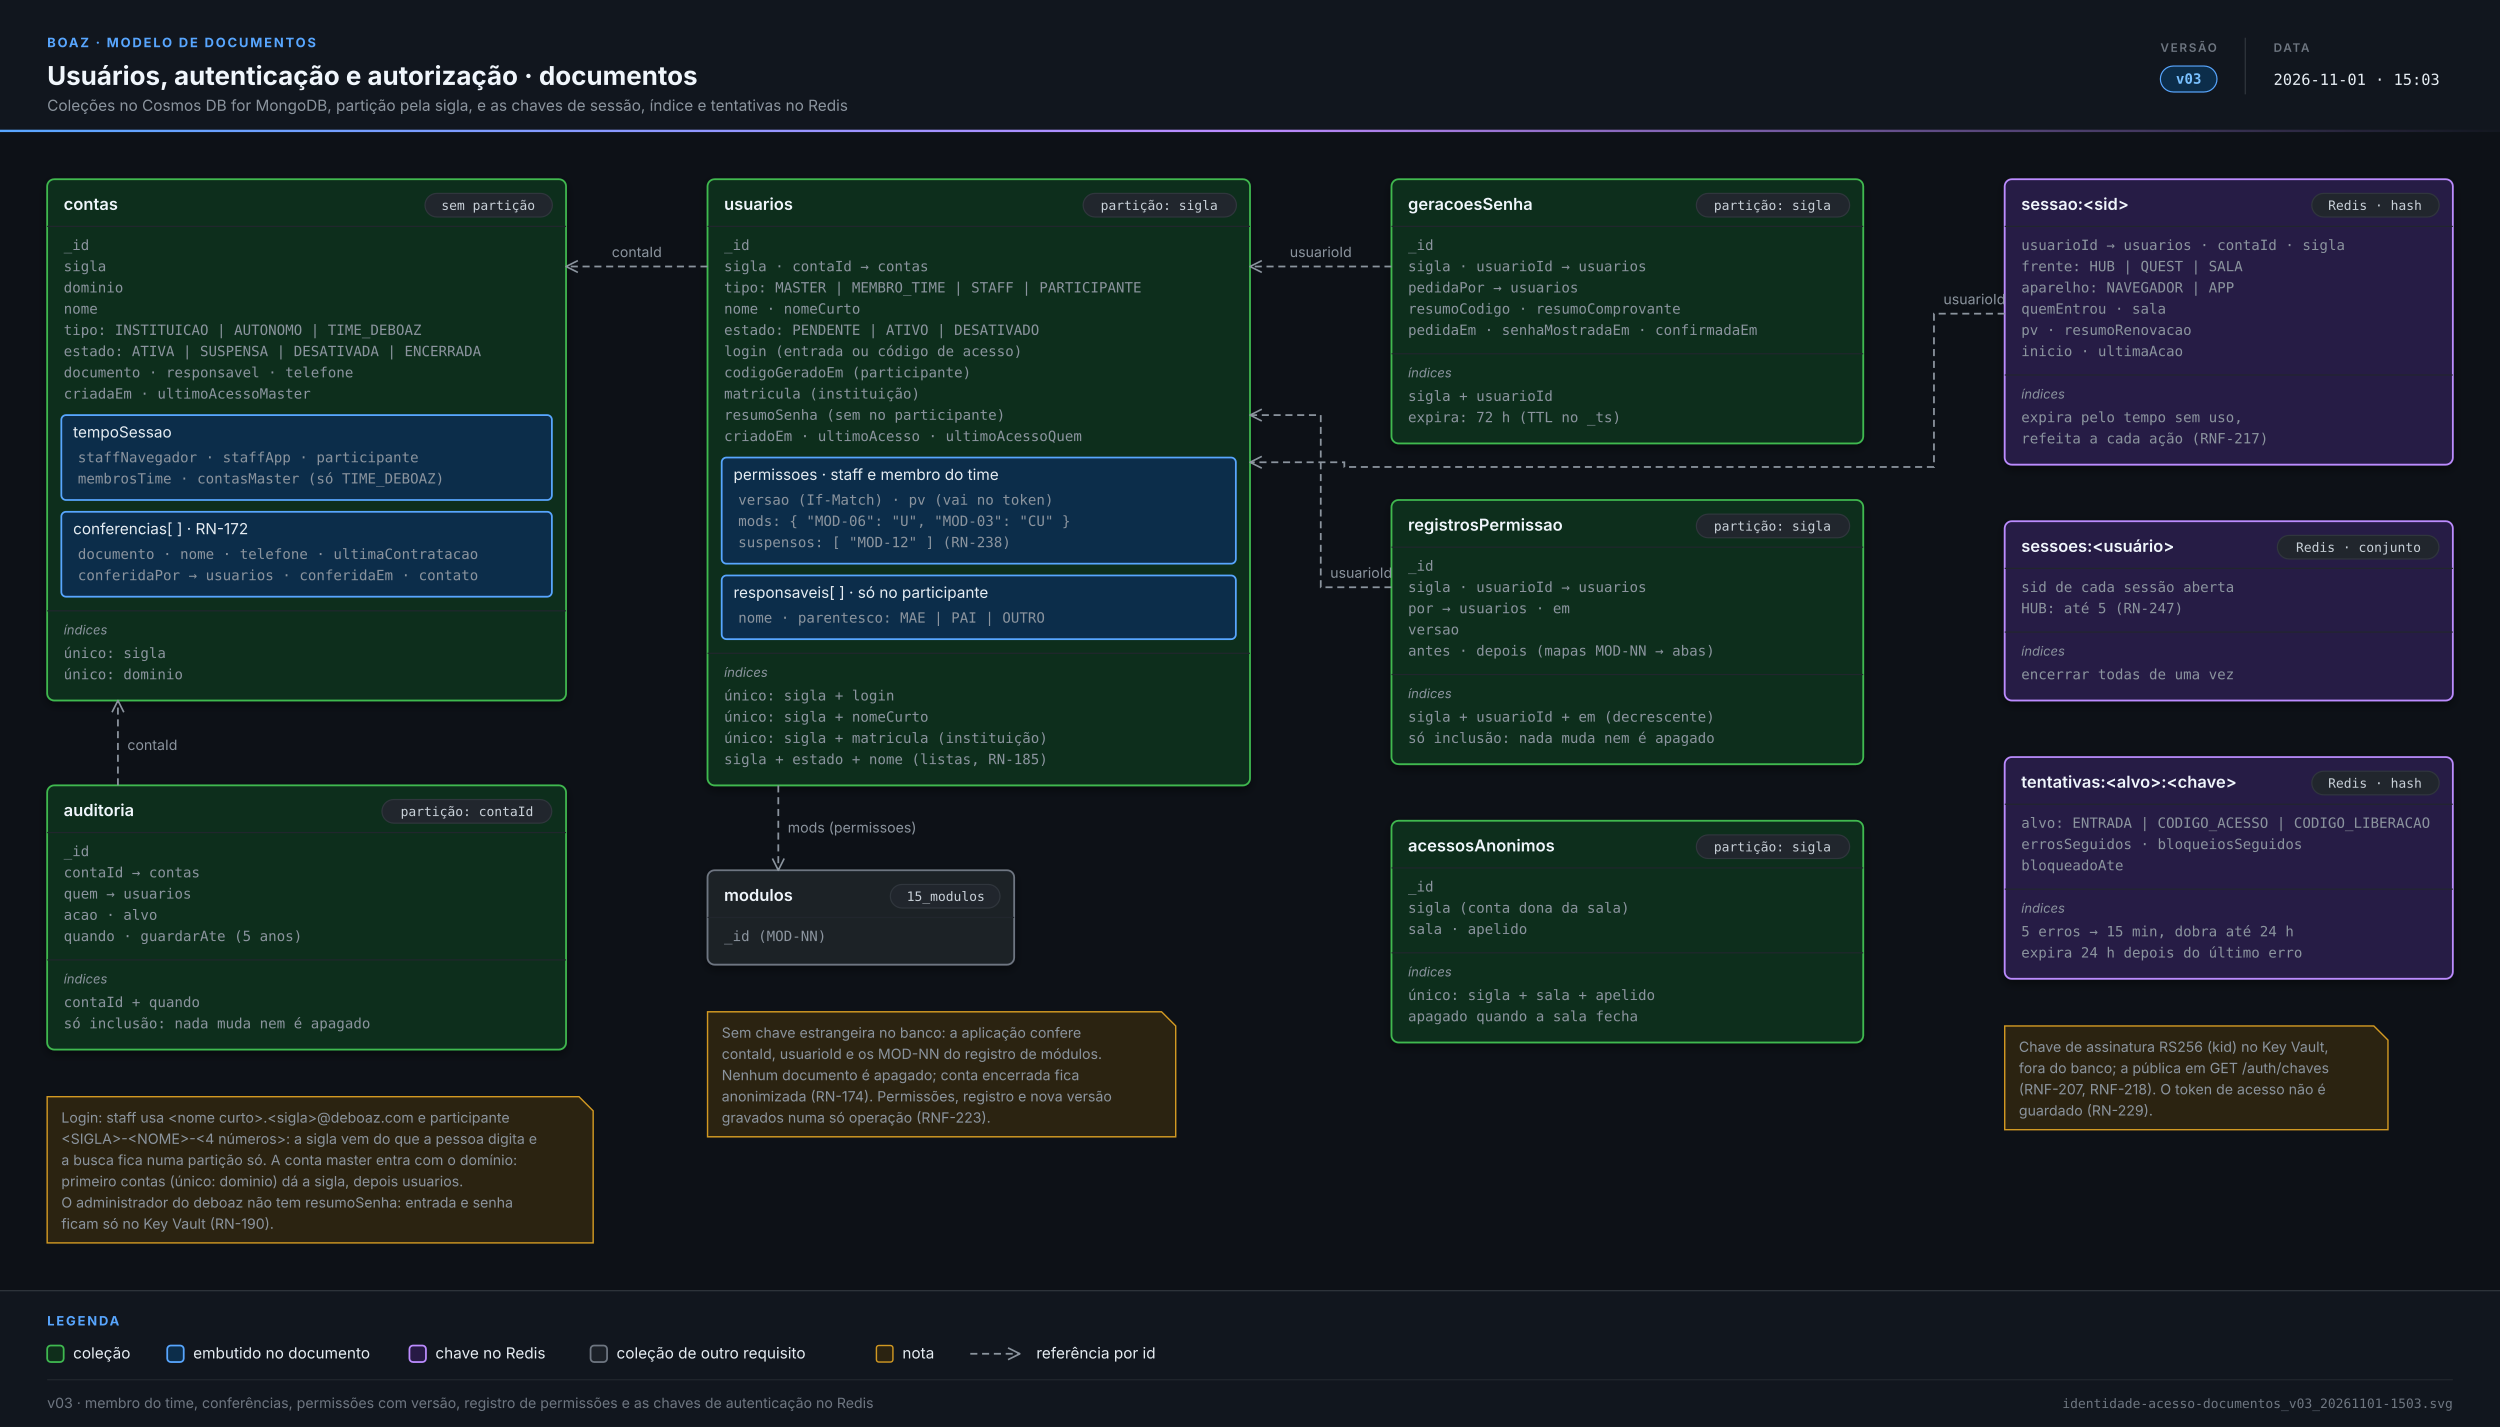
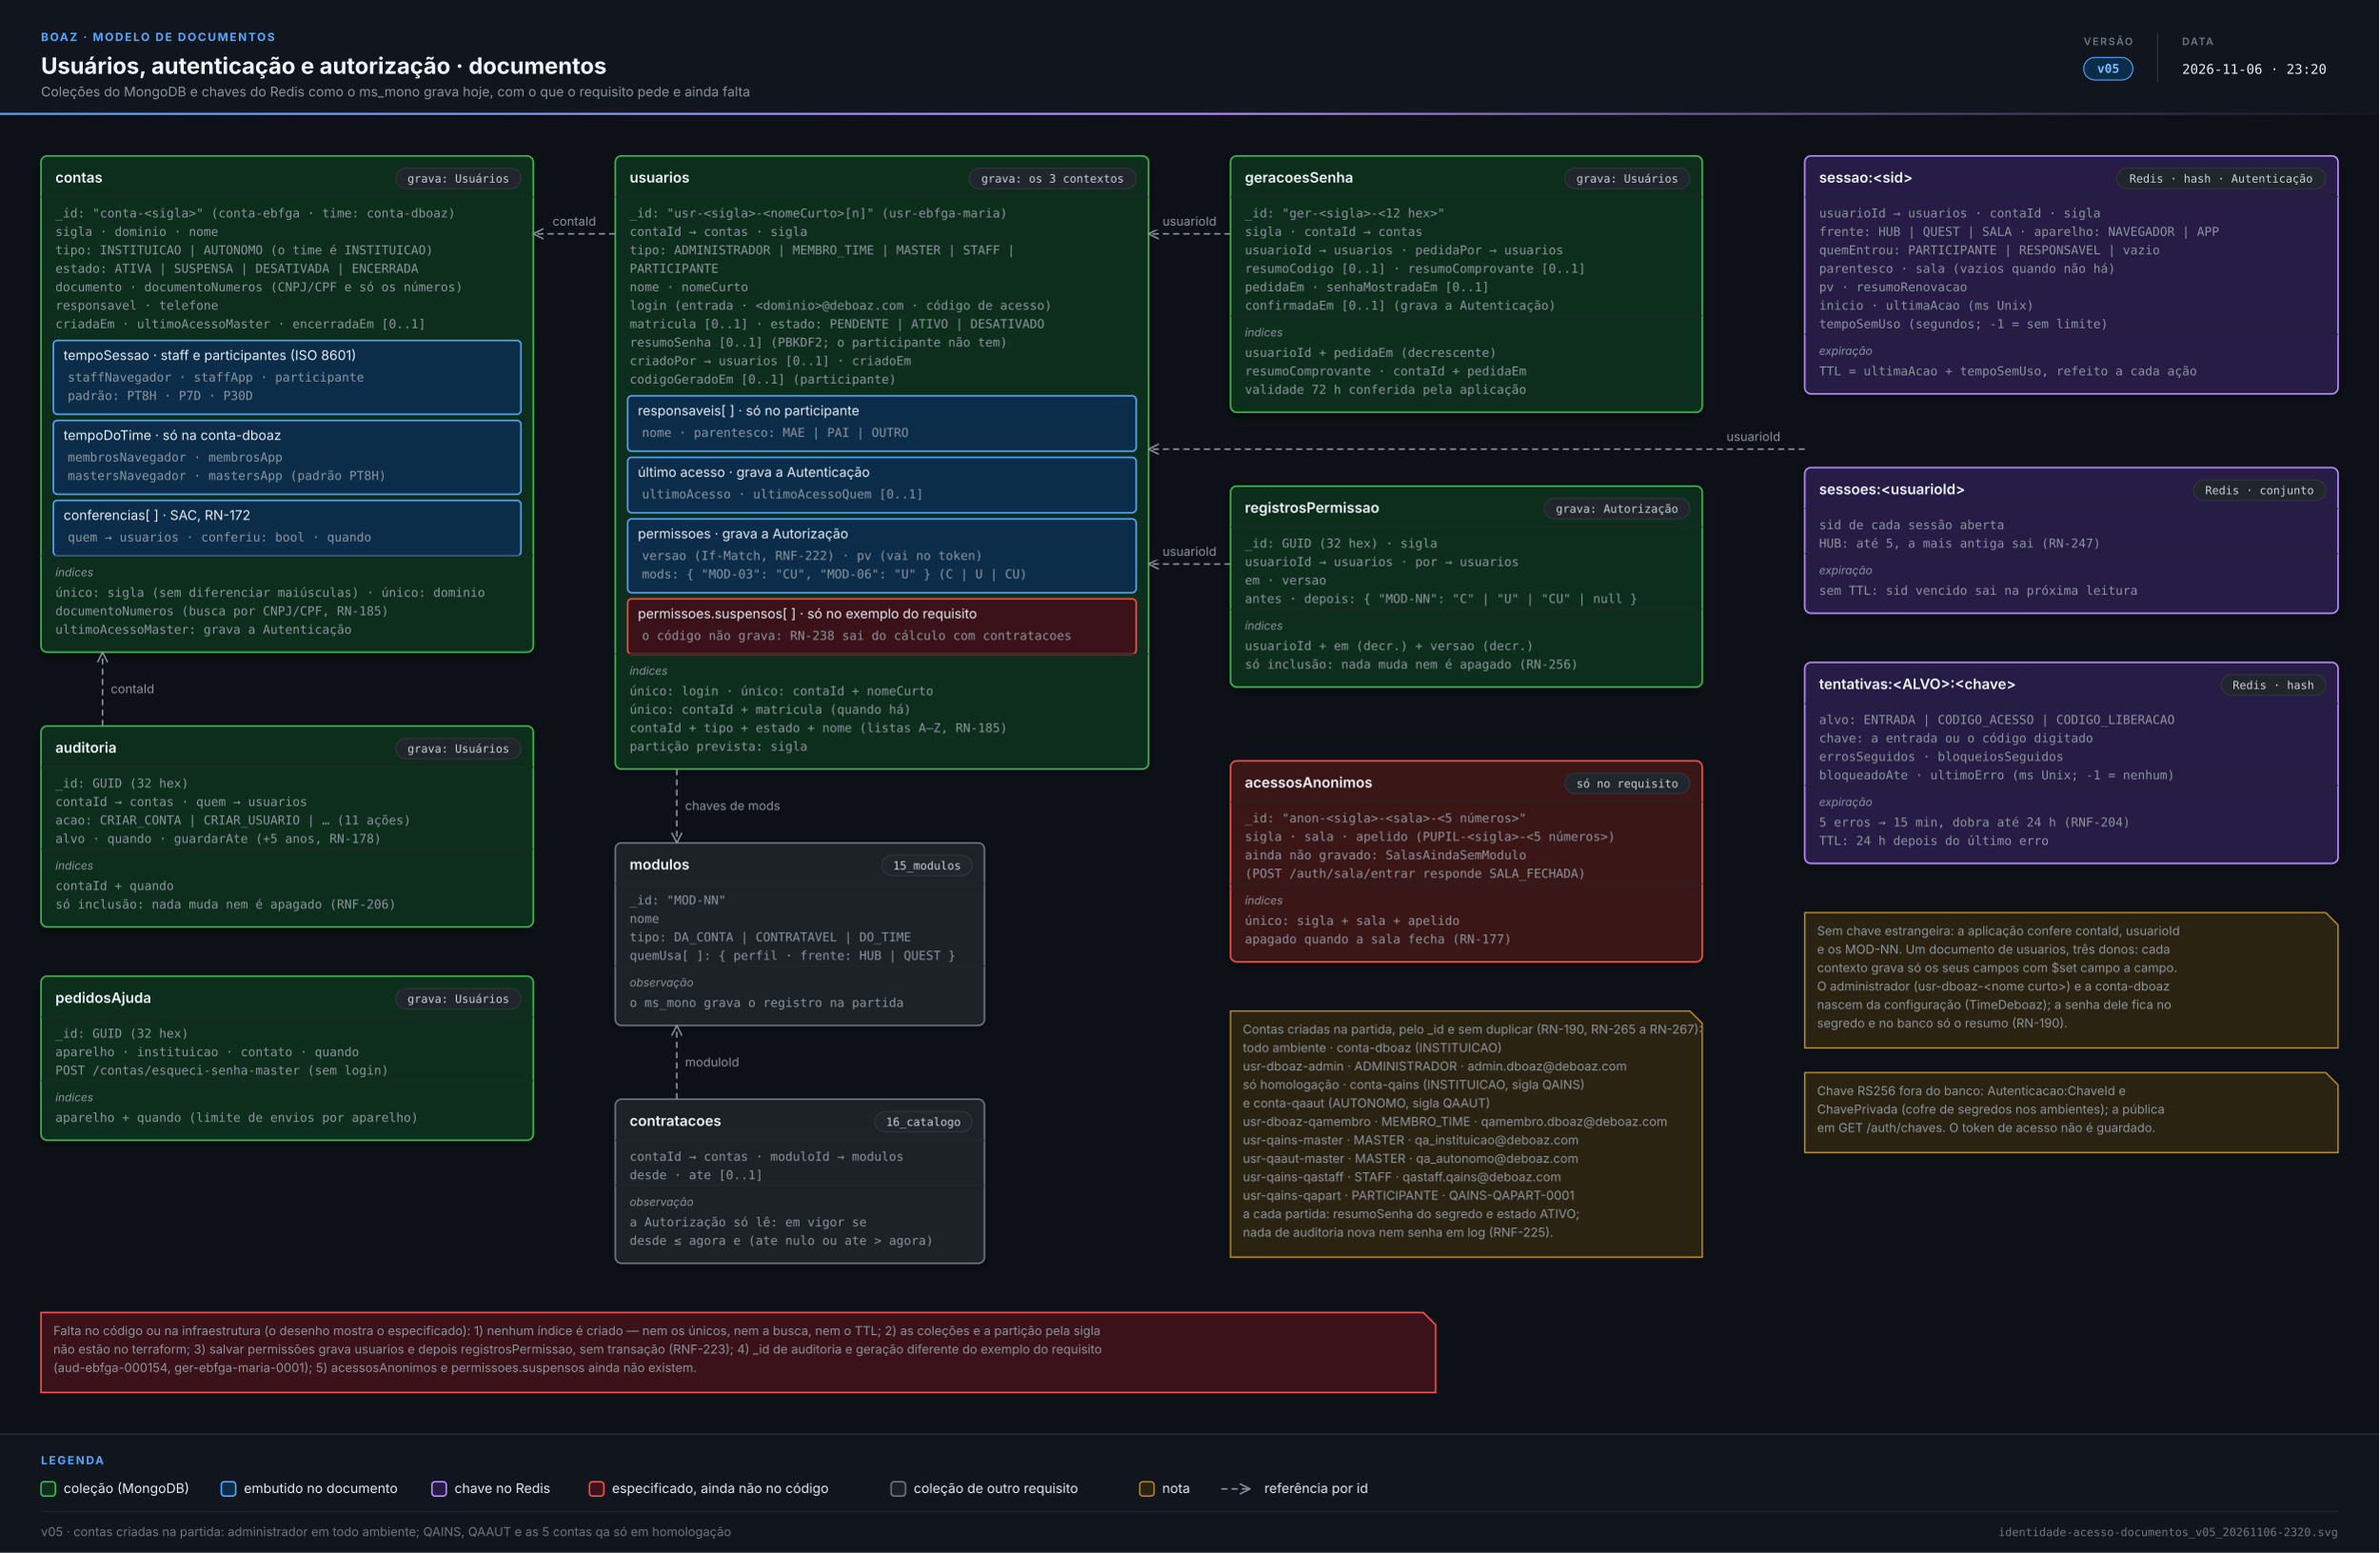
- <svg xmlns="http://www.w3.org/2000/svg" viewBox="0 0 2120 1210" width="2120" height="1210">
+ <svg xmlns="http://www.w3.org/2000/svg" viewBox="0 0 2320 1514" width="2320" height="1514">
  <style>
    /* ── base ─────────────────────────────────────────── */
    .bg            { fill: #0d1117; }
    :root          { background: #0d1117; } /* aberto sozinho no navegador, o fundo escuro cobre a janela toda */
    text           { font-family: Inter, "Segoe UI", Roboto, "Helvetica Neue", Helvetica, Arial, sans-serif; font-size: 13px; fill: #e6edf3; }
    .title         { font-size: 22px; font-weight: 700; fill: #f0f6fc; }
    .subtitle      { font-size: 13px; fill: #8b949e; }
    .section       { font-size: 12px; font-weight: 700; letter-spacing: 0.12em; fill: #58a6ff; }
    .label         { font-size: 13px; fill: #e6edf3; }
    .label-strong  { font-size: 14px; font-weight: 600; fill: #f0f6fc; }
    .label-underline { text-decoration: underline; }
    .muted         { font-size: 12px; fill: #8b949e; }
    .mono          { font-family: "JetBrains Mono", "SF Mono", Menlo, Consolas, monospace; font-size: 12px; fill: #8b949e; }
    .divider       { stroke: #21262d; stroke-width: 1; }
    .panel         { fill: #10151c; stroke: #21262d; stroke-width: 1; }

    /* ── nós: uma cor por papel, no máximo 4 por diagrama ── */
    .node          { fill: #161b22; stroke: #30363d; stroke-width: 1.5; }
    .node-face     { fill: #21262d; stroke: #30363d; stroke-width: 1.5; stroke-linejoin: round; }
    .node-blue     { fill: #0c2d4a; stroke: #58a6ff; stroke-width: 1.5; }
    .node-green    { fill: #0f2e1b; stroke: #3fb950; stroke-width: 1.5; }
    .node-purple   { fill: #271a45; stroke: #bc8cff; stroke-width: 1.5; }
    .node-orange   { fill: #3a2410; stroke: #f0883e; stroke-width: 1.5; }
    .node-red      { fill: #3b1219; stroke: #f85149; stroke-width: 1.5; }
    .node-external { fill: #1c2128; stroke: #6e7681; stroke-width: 1.5; }

    /* ── fronteiras (conta, região, rede, módulo) ─────── */
    .boundary       { fill: #161b22; fill-opacity: 0.35; stroke: #484f58; stroke-width: 1.2; stroke-dasharray: 6 4; }
    .boundary-label { font-size: 11px; font-weight: 600; letter-spacing: 0.08em; fill: #8b949e; }

    /* ── arestas e comunicação ─────────────────────────── */
    .edge          { fill: none; stroke: #8b949e; stroke-width: 1.5; }
    .edge-accent   { fill: none; stroke: #58a6ff; stroke-width: 1.8; }
    .edge-async    { stroke-dasharray: 6 4; }
    .edge-data     { stroke-dasharray: 1 5; stroke-linecap: round; stroke-width: 2.2; }
    .edge-label-bg { fill: #0d1117; }
    .arrow-head    { fill: #8b949e; }
    .arrow-accent  { fill: #58a6ff; }
    .lifeline      { stroke: #30363d; stroke-width: 1.2; stroke-dasharray: 4 4; }
    .chip          { fill: #21262d; stroke: #30363d; stroke-width: 1; }
    .chip-text     { font-family: "JetBrains Mono", "SF Mono", Menlo, Consolas, monospace; font-size: 11px; fill: #c9d1d9; }

    /* ── ícones neutros (#ic-*, #uml-*) ───────────────── */
    .ico           { fill: none; stroke: #c9d1d9; stroke-width: 1.5; stroke-linecap: round; stroke-linejoin: round; }
    .ico-fill      { fill: #c9d1d9; }
    .ico-solid     { fill: #161b22; stroke: #c9d1d9; stroke-width: 1.5; stroke-linejoin: round; }

    /* ── notação UML ───────────────────────────────────── */
    .ink           { fill: #e6edf3; }
    .ink-ring      { fill: none; stroke: #e6edf3; stroke-width: 1.5; }
    .node-note     { fill: #2b2311; stroke: #d29922; stroke-width: 1.2; }
    .uml-keyword   { font-size: 11px; font-style: italic; fill: #8b949e; }
    .activation    { fill: #21262d; stroke: #8b949e; stroke-width: 1.2; }
    .frame-tag     { fill: #21262d; stroke: #484f58; stroke-width: 1.2; }
    .frame-op      { font-size: 11px; font-weight: 700; fill: #c9d1d9; }
    .arrow-open    { fill: none; stroke: #8b949e; stroke-width: 1.4; stroke-linejoin: round; }
    .arrow-hollow  { fill: #0d1117; stroke: #8b949e; stroke-width: 1.2; stroke-linejoin: round; }

    /* ── marca d'água: topo e rodapé (seção 7) ────────── */
    .wm-band       { fill: #11161e; }
    .wm-accent     { fill: url(#marca-acento); }
    .wm-sep        { stroke: #30363d; stroke-width: 1; }
    .wm-frame      { fill: none; stroke: #30363d; stroke-width: 1; }
    .wm-eyebrow    { font-size: 11px; font-weight: 700; letter-spacing: 0.14em; fill: #58a6ff; }
    .wm-meta-label { font-size: 10px; font-weight: 600; letter-spacing: 0.14em; fill: #6e7681; }
    .wm-meta-value { font-family: "JetBrains Mono", "SF Mono", Menlo, Consolas, monospace; font-size: 13px; fill: #e6edf3; }
    .wm-badge      { fill: #0c2d4a; stroke: #58a6ff; stroke-width: 1; }
    .wm-badge-text { font-family: "JetBrains Mono", "SF Mono", Menlo, Consolas, monospace; font-size: 12px; font-weight: 700; fill: #79c0ff; }
    .wm-file       { font-family: "JetBrains Mono", "SF Mono", Menlo, Consolas, monospace; font-size: 11px; fill: #6e7681; }
    .footer        { font-size: 12px; fill: #6e7681; }
  </style>
  <defs>
    <marker id="seta" viewBox="0 0 10 10" refX="9" refY="5" markerWidth="7" markerHeight="7" orient="auto-start-reverse">
      <path d="M0,0 L10,5 L0,10 z" class="arrow-head" />
    </marker>
    <marker id="seta-destaque" viewBox="0 0 10 10" refX="9" refY="5" markerWidth="7" markerHeight="7" orient="auto-start-reverse">
      <path d="M0,0 L10,5 L0,10 z" class="arrow-accent" />
    </marker>
    <marker id="seta-aberta" viewBox="-1 -1 12 12" refX="10" refY="5" markerWidth="8" markerHeight="8" orient="auto-start-reverse">
      <path d="M0,0 L10,5 L0,10" class="arrow-open" />
    </marker>
    <marker id="heranca" viewBox="-1 -1 14 14" refX="12" refY="6" markerWidth="10" markerHeight="10" orient="auto-start-reverse">
      <path d="M0,0 L12,6 L0,12 z" class="arrow-hollow" />
    </marker>
    <marker id="extensao" viewBox="-1 -1 14 14" refX="12" refY="6" markerWidth="10" markerHeight="10" orient="auto-start-reverse">
      <path d="M0,0 L12,6 L0,12 z" class="arrow-head" />
    </marker>
    <marker id="composicao" viewBox="-1 -1 16 10" refX="14" refY="4" markerWidth="16" markerHeight="11" orient="auto-start-reverse">
      <path d="M0,4 L7,0 L14,4 L7,8 z" class="arrow-head" />
    </marker>
    <marker id="agregacao" viewBox="-1 -1 16 10" refX="14" refY="4" markerWidth="16" markerHeight="11" orient="auto-start-reverse">
      <path d="M0,4 L7,0 L14,4 L7,8 z" class="arrow-hollow" />
    </marker>
    <marker id="er-um" viewBox="0 0 16 12" refX="16" refY="6" markerWidth="16" markerHeight="12" markerUnits="userSpaceOnUse" orient="auto-start-reverse">
      <path d="M6,0 V12 M10,0 V12" class="arrow-open" />
    </marker>
    <marker id="er-muitos" viewBox="0 0 16 12" refX="16" refY="6" markerWidth="16" markerHeight="12" markerUnits="userSpaceOnUse" orient="auto-start-reverse">
      <path d="M4,0 V12 M6,6 L16,0 M6,6 L16,12" class="arrow-open" />
    </marker>
    <filter id="sombra" x="-10%" y="-10%" width="120%" height="140%">
      <feDropShadow dx="0" dy="3" stdDeviation="4" flood-color="#000000" flood-opacity="0.45" />
    </filter>
    <linearGradient id="marca-acento" x1="0" y1="0" x2="1" y2="0">
      <stop offset="0" stop-color="#58a6ff" />
      <stop offset="0.5" stop-color="#bc8cff" />
      <stop offset="1" stop-color="#bc8cff" stop-opacity="0" />
    </linearGradient>
  </defs>
-   <rect class="bg" x="0" y="0" width="2120" height="1210" />
+   <rect class="bg" x="0" y="0" width="2320" height="1514" />
  <g id="marca-topo">
-     <rect class="wm-band" x="0" y="0" width="2120" height="112" />
-     <rect class="wm-accent" x="0" y="110" width="2120" height="2" />
+     <rect class="wm-band" x="0" y="0" width="2320" height="112" />
+     <rect class="wm-accent" x="0" y="110" width="2320" height="2" />
    <text class="wm-eyebrow" x="40" y="40">BOAZ · MODELO DE DOCUMENTOS</text>
    <text class="title" x="40" y="72">Usuários, autenticação e autorização · documentos</text>
-     <text class="subtitle" x="40" y="94">Coleções no Cosmos DB for MongoDB, partição pela sigla, e as chaves de sessão, índice e tentativas no Redis</text>
-     <text class="wm-meta-label" x="1832" y="44">VERSÃO</text>
-     <rect class="wm-badge" x="1832" y="56" width="48" height="22" rx="11" />
-     <text class="wm-badge-text" x="1856" y="71" text-anchor="middle">v03</text>
-     <line class="wm-sep" x1="1904" y1="32" x2="1904" y2="80" />
-     <text class="wm-meta-label" x="1928" y="44">DATA</text>
-     <text class="wm-meta-value" x="1928" y="72">2026-11-01 · 15:03</text>
+     <text class="subtitle" x="40" y="94">Coleções do MongoDB e chaves do Redis como o ms_mono grava hoje, com o que o requisito pede e ainda falta</text>
+     <text class="wm-meta-label" x="2032" y="44">VERSÃO</text>
+     <rect class="wm-badge" x="2032" y="56" width="48" height="22" rx="11" />
+     <text class="wm-badge-text" x="2056" y="71" text-anchor="middle">v05</text>
+     <line class="wm-sep" x1="2104" y1="32" x2="2104" y2="80" />
+     <text class="wm-meta-label" x="2128" y="44">DATA</text>
+     <text class="wm-meta-value" x="2128" y="72">2026-11-06 · 23:20</text>
  </g>
  <g id="desenho" transform="translate(0,152)">
    <g id="c-contas" filter="url(#sombra)">
-       <rect class="node-green" x="40" y="0" width="440" height="442" rx="6" />
+       <rect class="node-green" x="40" y="0" width="480" height="484" rx="6" />
    </g>
    <text class="label-strong" x="54" y="26">contas</text>
-     <rect class="chip" x="360.4" y="12" width="108" height="20" rx="10" />
-     <text class="chip-text" x="414" y="26" text-anchor="middle">sem partição</text>
-     <line class="divider" x1="40" y1="40" x2="480" y2="40" />
-     <text class="mono" x="54" y="60">_id</text>
-     <text class="mono" x="54" y="78">sigla</text>
-     <text class="mono" x="54" y="96">dominio</text>
-     <text class="mono" x="54" y="114">nome</text>
-     <text class="mono" x="54" y="132">tipo: INSTITUICAO | AUTONOMO | TIME_DEBOAZ</text>
-     <text class="mono" x="54" y="150">estado: ATIVA | SUSPENSA | DESATIVADA | ENCERRADA</text>
-     <text class="mono" x="54" y="168">documento · responsavel · telefone</text>
-     <text class="mono" x="54" y="186">criadaEm · ultimoAcessoMaster</text>
-     <rect class="node-blue" x="52" y="200" width="416" height="72" rx="4" />
-     <text class="label" x="62" y="219">tempoSessao</text>
-     <text class="mono" x="66" y="240">staffNavegador · staffApp · participante</text>
-     <text class="mono" x="66" y="258">membrosTime · contasMaster  (só TIME_DEBOAZ)</text>
-     <rect class="node-blue" x="52" y="282" width="416" height="72" rx="4" />
-     <text class="label" x="62" y="301">conferencias[ ]  · RN-172</text>
-     <text class="mono" x="66" y="322">documento · nome · telefone · ultimaContratacao</text>
-     <text class="mono" x="66" y="340">conferidaPor → usuarios · conferidaEm · contato</text>
-     <line class="divider" x1="40" y1="366" x2="480" y2="366" />
-     <text class="uml-keyword" x="54" y="386">índices</text>
-     <text class="mono" x="54" y="406">único: sigla</text>
-     <text class="mono" x="54" y="424">único: dominio</text>
+     <rect class="chip" x="386" y="12" width="122" height="20" rx="10" />
+     <text class="chip-text" x="447.0" y="26" text-anchor="middle">grava: Usuários</text>
+     <line class="divider" x1="40" y1="40" x2="520" y2="40" />
+     <text class="mono" x="54" y="60">_id: "conta-&lt;sigla&gt;"   (conta-ebfga · time: conta-dboaz)</text>
+     <text class="mono" x="54" y="78">sigla · dominio · nome</text>
+     <text class="mono" x="54" y="96">tipo: INSTITUICAO | AUTONOMO   (o time é INSTITUICAO)</text>
+     <text class="mono" x="54" y="114">estado: ATIVA | SUSPENSA | DESATIVADA | ENCERRADA</text>
+     <text class="mono" x="54" y="132">documento · documentoNumeros  (CNPJ/CPF e só os números)</text>
+     <text class="mono" x="54" y="150">responsavel · telefone</text>
+     <text class="mono" x="54" y="168">criadaEm · ultimoAcessoMaster · encerradaEm [0..1]</text>
+     <rect class="node-blue" x="52" y="180" width="456" height="72" rx="4" />
+     <text class="label" x="62" y="199">tempoSessao  · staff e participantes (ISO 8601)</text>
+     <text class="mono" x="66" y="220">staffNavegador · staffApp · participante</text>
+     <text class="mono" x="66" y="238">padrão: PT8H · P7D · P30D</text>
+     <rect class="node-blue" x="52" y="258" width="456" height="72" rx="4" />
+     <text class="label" x="62" y="277">tempoDoTime  · só na conta-dboaz</text>
+     <text class="mono" x="66" y="298">membrosNavegador · membrosApp</text>
+     <text class="mono" x="66" y="316">mastersNavegador · mastersApp   (padrão PT8H)</text>
+     <rect class="node-blue" x="52" y="336" width="456" height="54" rx="4" />
+     <text class="label" x="62" y="355">conferencias[ ]  · SAC, RN-172</text>
+     <text class="mono" x="66" y="376">quem → usuarios · conferiu: bool · quando</text>
+     <line class="divider" x1="40" y1="390" x2="520" y2="390" />
+     <text class="uml-keyword" x="54" y="410">índices</text>
+     <text class="mono" x="54" y="430">único: sigla (sem diferenciar maiúsculas) · único: dominio</text>
+     <text class="mono" x="54" y="448">documentoNumeros (busca por CNPJ/CPF, RN-185)</text>
+     <text class="mono" x="54" y="466">ultimoAcessoMaster: grava a Autenticação</text>
    <g id="c-auditoria" filter="url(#sombra)">
-       <rect class="node-green" x="40" y="514" width="440" height="224" rx="6" />
-     </g>
-     <text class="label-strong" x="54" y="540">auditoria</text>
-     <rect class="chip" x="323.9" y="526" width="144" height="20" rx="10" />
-     <text class="chip-text" x="396" y="540" text-anchor="middle">partição: contaId</text>
-     <line class="divider" x1="40" y1="554" x2="480" y2="554" />
-     <text class="mono" x="54" y="574">_id</text>
-     <text class="mono" x="54" y="592">contaId → contas</text>
-     <text class="mono" x="54" y="610">quem → usuarios</text>
-     <text class="mono" x="54" y="628">acao · alvo</text>
-     <text class="mono" x="54" y="646">quando · guardarAte  (5 anos)</text>
-     <line class="divider" x1="40" y1="662" x2="480" y2="662" />
-     <text class="uml-keyword" x="54" y="682">índices</text>
-     <text class="mono" x="54" y="702">contaId + quando</text>
-     <text class="mono" x="54" y="720">só inclusão: nada muda nem é apagado</text>
+       <rect class="node-green" x="40" y="556" width="480" height="196" rx="6" />
+     </g>
+     <text class="label-strong" x="54" y="582">auditoria</text>
+     <rect class="chip" x="386" y="568" width="122" height="20" rx="10" />
+     <text class="chip-text" x="447.0" y="582" text-anchor="middle">grava: Usuários</text>
+     <line class="divider" x1="40" y1="596" x2="520" y2="596" />
+     <text class="mono" x="54" y="616">_id: GUID (32 hex)</text>
+     <text class="mono" x="54" y="634">contaId → contas · quem → usuarios</text>
+     <text class="mono" x="54" y="652">acao: CRIAR_CONTA | CRIAR_USUARIO | … (11 ações)</text>
+     <text class="mono" x="54" y="670">alvo · quando · guardarAte  (+5 anos, RN-178)</text>
+     <line class="divider" x1="40" y1="676" x2="520" y2="676" />
+     <text class="uml-keyword" x="54" y="696">índices</text>
+     <text class="mono" x="54" y="716">contaId + quando</text>
+     <text class="mono" x="54" y="734">só inclusão: nada muda nem é apagado (RNF-206)</text>
+     <g id="c-pedidos-ajuda" filter="url(#sombra)">
+       <rect class="node-green" x="40" y="800" width="480" height="160" rx="6" />
+     </g>
+     <text class="label-strong" x="54" y="826">pedidosAjuda</text>
+     <rect class="chip" x="386" y="812" width="122" height="20" rx="10" />
+     <text class="chip-text" x="447.0" y="826" text-anchor="middle">grava: Usuários</text>
+     <line class="divider" x1="40" y1="840" x2="520" y2="840" />
+     <text class="mono" x="54" y="860">_id: GUID (32 hex)</text>
+     <text class="mono" x="54" y="878">aparelho · instituicao · contato · quando</text>
+     <text class="mono" x="54" y="896">POST /contas/esqueci-senha-master (sem login)</text>
+     <line class="divider" x1="40" y1="902" x2="520" y2="902" />
+     <text class="uml-keyword" x="54" y="922">índices</text>
+     <text class="mono" x="54" y="942">aparelho + quando  (limite de envios por aparelho)</text>
    <g id="c-usuarios" filter="url(#sombra)">
-       <rect class="node-green" x="600" y="0" width="460" height="514" rx="6" />
+       <rect class="node-green" x="600" y="0" width="520" height="598" rx="6" />
    </g>
    <text class="label-strong" x="614" y="26">usuarios</text>
-     <rect class="chip" x="918.5" y="12" width="130" height="20" rx="10" />
-     <text class="chip-text" x="983" y="26" text-anchor="middle">partição: sigla</text>
-     <line class="divider" x1="600" y1="40" x2="1060" y2="40" />
-     <text class="mono" x="614" y="60">_id</text>
-     <text class="mono" x="614" y="78">sigla · contaId → contas</text>
-     <text class="mono" x="614" y="96">tipo: MASTER | MEMBRO_TIME | STAFF | PARTICIPANTE</text>
-     <text class="mono" x="614" y="114">nome · nomeCurto</text>
-     <text class="mono" x="614" y="132">estado: PENDENTE | ATIVO | DESATIVADO</text>
-     <text class="mono" x="614" y="150">login  (entrada ou código de acesso)</text>
-     <text class="mono" x="614" y="168">codigoGeradoEm  (participante)</text>
-     <text class="mono" x="614" y="186">matricula  (instituição)</text>
-     <text class="mono" x="614" y="204">resumoSenha  (sem no participante)</text>
-     <text class="mono" x="614" y="222">criadoEm · ultimoAcesso · ultimoAcessoQuem</text>
-     <rect class="node-blue" x="612" y="236" width="436" height="90" rx="4" />
-     <text class="label" x="622" y="255">permissoes  · staff e membro do time</text>
-     <text class="mono" x="626" y="276">versao  (If-Match) · pv  (vai no token)</text>
-     <text class="mono" x="626" y="294">mods: { "MOD-06": "U", "MOD-03": "CU" }</text>
-     <text class="mono" x="626" y="312">suspensos: [ "MOD-12" ]  (RN-238)</text>
-     <rect class="node-blue" x="612" y="336" width="436" height="54" rx="4" />
-     <text class="label" x="622" y="355">responsaveis[ ]  · só no participante</text>
-     <text class="mono" x="626" y="376">nome · parentesco: MAE | PAI | OUTRO</text>
-     <line class="divider" x1="600" y1="402" x2="1060" y2="402" />
-     <text class="uml-keyword" x="614" y="422">índices</text>
-     <text class="mono" x="614" y="442">único: sigla + login</text>
-     <text class="mono" x="614" y="460">único: sigla + nomeCurto</text>
-     <text class="mono" x="614" y="478">único: sigla + matricula  (instituição)</text>
-     <text class="mono" x="614" y="496">sigla + estado + nome  (listas, RN-185)</text>
+     <rect class="chip" x="945" y="12" width="163" height="20" rx="10" />
+     <text class="chip-text" x="1026.5" y="26" text-anchor="middle">grava: os 3 contextos</text>
+     <line class="divider" x1="600" y1="40" x2="1120" y2="40" />
+     <text class="mono" x="614" y="60">_id: "usr-&lt;sigla&gt;-&lt;nomeCurto&gt;[n]"   (usr-ebfga-maria)</text>
+     <text class="mono" x="614" y="78">contaId → contas · sigla</text>
+     <text class="mono" x="614" y="96">tipo: ADMINISTRADOR | MEMBRO_TIME | MASTER | STAFF |</text>
+     <text class="mono" x="614" y="114">      PARTICIPANTE</text>
+     <text class="mono" x="614" y="132">nome · nomeCurto</text>
+     <text class="mono" x="614" y="150">login  (entrada · &lt;dominio&gt;@deboaz.com · código de acesso)</text>
+     <text class="mono" x="614" y="168">matricula [0..1] · estado: PENDENTE | ATIVO | DESATIVADO</text>
+     <text class="mono" x="614" y="186">resumoSenha [0..1]  (PBKDF2; o participante não tem)</text>
+     <text class="mono" x="614" y="204">criadoPor → usuarios [0..1] · criadoEm</text>
+     <text class="mono" x="614" y="222">codigoGeradoEm [0..1]  (participante)</text>
+     <rect class="node-blue" x="612" y="234" width="496" height="54" rx="4" />
+     <text class="label" x="622" y="253">responsaveis[ ]  · só no participante</text>
+     <text class="mono" x="626" y="274">nome · parentesco: MAE | PAI | OUTRO</text>
+     <rect class="node-blue" x="612" y="294" width="496" height="54" rx="4" />
+     <text class="label" x="622" y="313">último acesso  · grava a Autenticação</text>
+     <text class="mono" x="626" y="334">ultimoAcesso · ultimoAcessoQuem [0..1]</text>
+     <rect class="node-blue" x="612" y="354" width="496" height="72" rx="4" />
+     <text class="label" x="622" y="373">permissoes  · grava a Autorização</text>
+     <text class="mono" x="626" y="394">versao  (If-Match, RNF-222) · pv  (vai no token)</text>
+     <text class="mono" x="626" y="412">mods: { "MOD-03": "CU", "MOD-06": "U" }   (C | U | CU)</text>
+     <rect class="node-red" x="612" y="432" width="496" height="54" rx="4" />
+     <text class="label" x="622" y="451">permissoes.suspensos[ ]  · só no exemplo do requisito</text>
+     <text class="mono" x="626" y="472">o código não grava: RN-238 sai do cálculo com contratacoes</text>
+     <line class="divider" x1="600" y1="486" x2="1120" y2="486" />
+     <text class="uml-keyword" x="614" y="506">índices</text>
+     <text class="mono" x="614" y="526">único: login · único: contaId + nomeCurto</text>
+     <text class="mono" x="614" y="544">único: contaId + matricula  (quando há)</text>
+     <text class="mono" x="614" y="562">contaId + tipo + estado + nome  (listas A–Z, RN-185)</text>
+     <text class="mono" x="614" y="580">partição prevista: sigla</text>
+     <g id="c-modulos" filter="url(#sombra)">
+       <rect class="node-external" x="600" y="670" width="360" height="178" rx="6" />
+     </g>
+     <text class="label-strong" x="614" y="696">modulos</text>
+     <rect class="chip" x="860" y="682" width="88" height="20" rx="10" />
+     <text class="chip-text" x="904.0" y="696" text-anchor="middle">15_modulos</text>
+     <line class="divider" x1="600" y1="710" x2="960" y2="710" />
+     <text class="mono" x="614" y="730">_id: "MOD-NN"</text>
+     <text class="mono" x="614" y="748">nome</text>
+     <text class="mono" x="614" y="766">tipo: DA_CONTA | CONTRATAVEL | DO_TIME</text>
+     <text class="mono" x="614" y="784">quemUsa[ ]: { perfil · frente: HUB | QUEST }</text>
+     <line class="divider" x1="600" y1="790" x2="960" y2="790" />
+     <text class="uml-keyword" x="614" y="810">observação</text>
+     <text class="mono" x="614" y="830">o ms_mono grava o registro na partida</text>
+     <g id="c-contratacoes" filter="url(#sombra)">
+       <rect class="node-external" x="600" y="920" width="360" height="160" rx="6" />
+     </g>
+     <text class="label-strong" x="614" y="946">contratacoes</text>
+     <rect class="chip" x="853" y="932" width="95" height="20" rx="10" />
+     <text class="chip-text" x="900.5" y="946" text-anchor="middle">16_catalogo</text>
+     <line class="divider" x1="600" y1="960" x2="960" y2="960" />
+     <text class="mono" x="614" y="980">contaId → contas · moduloId → modulos</text>
+     <text class="mono" x="614" y="998">desde · ate [0..1]</text>
+     <line class="divider" x1="600" y1="1004" x2="960" y2="1004" />
+     <text class="uml-keyword" x="614" y="1024">observação</text>
+     <text class="mono" x="614" y="1044">a Autorização só lê: em vigor se</text>
+     <text class="mono" x="614" y="1062">desde ≤ agora e (ate nulo ou ate &gt; agora)</text>
    <g id="c-geracoes" filter="url(#sombra)">
-       <rect class="node-green" x="1180" y="0" width="400" height="224" rx="6" />
-     </g>
-     <text class="label-strong" x="1194" y="26">geracoesSenha</text>
-     <rect class="chip" x="1438.5" y="12" width="130" height="20" rx="10" />
-     <text class="chip-text" x="1503" y="26" text-anchor="middle">partição: sigla</text>
-     <line class="divider" x1="1180" y1="40" x2="1580" y2="40" />
-     <text class="mono" x="1194" y="60">_id</text>
-     <text class="mono" x="1194" y="78">sigla · usuarioId → usuarios</text>
-     <text class="mono" x="1194" y="96">pedidaPor → usuarios</text>
-     <text class="mono" x="1194" y="114">resumoCodigo · resumoComprovante</text>
-     <text class="mono" x="1194" y="132">pedidaEm · senhaMostradaEm · confirmadaEm</text>
-     <line class="divider" x1="1180" y1="148" x2="1580" y2="148" />
-     <text class="uml-keyword" x="1194" y="168">índices</text>
-     <text class="mono" x="1194" y="188">sigla + usuarioId</text>
-     <text class="mono" x="1194" y="206">expira: 72 h (TTL no _ts)</text>
+       <rect class="node-green" x="1200" y="0" width="460" height="250" rx="6" />
+     </g>
+     <text class="label-strong" x="1214" y="26">geracoesSenha</text>
+     <rect class="chip" x="1526" y="12" width="122" height="20" rx="10" />
+     <text class="chip-text" x="1587.0" y="26" text-anchor="middle">grava: Usuários</text>
+     <line class="divider" x1="1200" y1="40" x2="1660" y2="40" />
+     <text class="mono" x="1214" y="60">_id: "ger-&lt;sigla&gt;-&lt;12 hex&gt;"</text>
+     <text class="mono" x="1214" y="78">sigla · contaId → contas</text>
+     <text class="mono" x="1214" y="96">usuarioId → usuarios · pedidaPor → usuarios</text>
+     <text class="mono" x="1214" y="114">resumoCodigo [0..1] · resumoComprovante [0..1]</text>
+     <text class="mono" x="1214" y="132">pedidaEm · senhaMostradaEm [0..1]</text>
+     <text class="mono" x="1214" y="150">confirmadaEm [0..1]  (grava a Autenticação)</text>
+     <line class="divider" x1="1200" y1="156" x2="1660" y2="156" />
+     <text class="uml-keyword" x="1214" y="176">índices</text>
+     <text class="mono" x="1214" y="196">usuarioId + pedidaEm (decrescente)</text>
+     <text class="mono" x="1214" y="214">resumoComprovante · contaId + pedidaEm</text>
+     <text class="mono" x="1214" y="232">validade 72 h conferida pela aplicação</text>
    <g id="c-registros" filter="url(#sombra)">
-       <rect class="node-green" x="1180" y="272" width="400" height="224" rx="6" />
-     </g>
-     <text class="label-strong" x="1194" y="298">registrosPermissao</text>
-     <rect class="chip" x="1438.5" y="284" width="130" height="20" rx="10" />
-     <text class="chip-text" x="1503" y="298" text-anchor="middle">partição: sigla</text>
-     <line class="divider" x1="1180" y1="312" x2="1580" y2="312" />
-     <text class="mono" x="1194" y="332">_id</text>
-     <text class="mono" x="1194" y="350">sigla · usuarioId → usuarios</text>
-     <text class="mono" x="1194" y="368">por → usuarios · em</text>
-     <text class="mono" x="1194" y="386">versao</text>
-     <text class="mono" x="1194" y="404">antes · depois  (mapas MOD-NN → abas)</text>
-     <line class="divider" x1="1180" y1="420" x2="1580" y2="420" />
-     <text class="uml-keyword" x="1194" y="440">índices</text>
-     <text class="mono" x="1194" y="460">sigla + usuarioId + em (decrescente)</text>
-     <text class="mono" x="1194" y="478">só inclusão: nada muda nem é apagado</text>
+       <rect class="node-green" x="1200" y="322" width="460" height="196" rx="6" />
+     </g>
+     <text class="label-strong" x="1214" y="348">registrosPermissao</text>
+     <rect class="chip" x="1506" y="334" width="142" height="20" rx="10" />
+     <text class="chip-text" x="1577.0" y="348" text-anchor="middle">grava: Autorização</text>
+     <line class="divider" x1="1200" y1="362" x2="1660" y2="362" />
+     <text class="mono" x="1214" y="382">_id: GUID (32 hex) · sigla</text>
+     <text class="mono" x="1214" y="400">usuarioId → usuarios · por → usuarios</text>
+     <text class="mono" x="1214" y="418">em · versao</text>
+     <text class="mono" x="1214" y="436">antes · depois: { "MOD-NN": "C" | "U" | "CU" | null }</text>
+     <line class="divider" x1="1200" y1="442" x2="1660" y2="442" />
+     <text class="uml-keyword" x="1214" y="462">índices</text>
+     <text class="mono" x="1214" y="482">usuarioId + em (decr.) + versao (decr.)</text>
+     <text class="mono" x="1214" y="500">só inclusão: nada muda nem é apagado (RN-256)</text>
    <g id="c-anonimos" filter="url(#sombra)">
-       <rect class="node-green" x="1180" y="544" width="400" height="188" rx="6" />
-     </g>
-     <text class="label-strong" x="1194" y="570">acessosAnonimos</text>
-     <rect class="chip" x="1438.5" y="556" width="130" height="20" rx="10" />
-     <text class="chip-text" x="1503" y="570" text-anchor="middle">partição: sigla</text>
-     <line class="divider" x1="1180" y1="584" x2="1580" y2="584" />
-     <text class="mono" x="1194" y="604">_id</text>
-     <text class="mono" x="1194" y="622">sigla  (conta dona da sala)</text>
-     <text class="mono" x="1194" y="640">sala · apelido</text>
-     <line class="divider" x1="1180" y1="656" x2="1580" y2="656" />
-     <text class="uml-keyword" x="1194" y="676">índices</text>
-     <text class="mono" x="1194" y="696">único: sigla + sala + apelido</text>
-     <text class="mono" x="1194" y="714">apagado quando a sala fecha</text>
+       <rect class="node-red" x="1200" y="590" width="460" height="196" rx="6" />
+     </g>
+     <text class="label-strong" x="1214" y="616">acessosAnonimos</text>
+     <rect class="chip" x="1526" y="602" width="122" height="20" rx="10" />
+     <text class="chip-text" x="1587.0" y="616" text-anchor="middle">só no requisito</text>
+     <line class="divider" x1="1200" y1="630" x2="1660" y2="630" />
+     <text class="mono" x="1214" y="650">_id: "anon-&lt;sigla&gt;-&lt;sala&gt;-&lt;5 números&gt;"</text>
+     <text class="mono" x="1214" y="668">sigla · sala · apelido  (PUPIL-&lt;sigla&gt;-&lt;5 números&gt;)</text>
+     <text class="mono" x="1214" y="686">ainda não gravado: SalasAindaSemModulo</text>
+     <text class="mono" x="1214" y="704">(POST /auth/sala/entrar responde SALA_FECHADA)</text>
+     <line class="divider" x1="1200" y1="710" x2="1660" y2="710" />
+     <text class="uml-keyword" x="1214" y="730">índices</text>
+     <text class="mono" x="1214" y="750">único: sigla + sala + apelido</text>
+     <text class="mono" x="1214" y="768">apagado quando a sala fecha (RN-177)</text>
    <g id="c-sessao" filter="url(#sombra)">
-       <rect class="node-purple" x="1700" y="0" width="380" height="242" rx="6" />
-     </g>
-     <text class="label-strong" x="1714" y="26">sessao:&lt;sid&gt;</text>
-     <rect class="chip" x="1960.4" y="12" width="108" height="20" rx="10" />
-     <text class="chip-text" x="2014" y="26" text-anchor="middle">Redis · hash</text>
-     <line class="divider" x1="1700" y1="40" x2="2080" y2="40" />
-     <text class="mono" x="1714" y="60">usuarioId → usuarios · contaId · sigla</text>
-     <text class="mono" x="1714" y="78">frente: HUB | QUEST | SALA</text>
-     <text class="mono" x="1714" y="96">aparelho: NAVEGADOR | APP</text>
-     <text class="mono" x="1714" y="114">quemEntrou · sala</text>
-     <text class="mono" x="1714" y="132">pv · resumoRenovacao</text>
-     <text class="mono" x="1714" y="150">inicio · ultimaAcao</text>
-     <line class="divider" x1="1700" y1="166" x2="2080" y2="166" />
-     <text class="uml-keyword" x="1714" y="186">índices</text>
-     <text class="mono" x="1714" y="206">expira pelo tempo sem uso,</text>
-     <text class="mono" x="1714" y="224">refeita a cada ação (RNF-217)</text>
+       <rect class="node-purple" x="1760" y="0" width="520" height="232" rx="6" />
+     </g>
+     <text class="label-strong" x="1774" y="26">sessao:&lt;sid&gt;</text>
+     <rect class="chip" x="2064" y="12" width="204" height="20" rx="10" />
+     <text class="chip-text" x="2166.0" y="26" text-anchor="middle">Redis · hash · Autenticação</text>
+     <line class="divider" x1="1760" y1="40" x2="2280" y2="40" />
+     <text class="mono" x="1774" y="60">usuarioId → usuarios · contaId · sigla</text>
+     <text class="mono" x="1774" y="78">frente: HUB | QUEST | SALA · aparelho: NAVEGADOR | APP</text>
+     <text class="mono" x="1774" y="96">quemEntrou: PARTICIPANTE | RESPONSAVEL | vazio</text>
+     <text class="mono" x="1774" y="114">parentesco · sala  (vazios quando não há)</text>
+     <text class="mono" x="1774" y="132">pv · resumoRenovacao</text>
+     <text class="mono" x="1774" y="150">inicio · ultimaAcao  (ms Unix)</text>
+     <text class="mono" x="1774" y="168">tempoSemUso  (segundos; -1 = sem limite)</text>
+     <line class="divider" x1="1760" y1="174" x2="2280" y2="174" />
+     <text class="uml-keyword" x="1774" y="194">expiração</text>
+     <text class="mono" x="1774" y="214">TTL = ultimaAcao + tempoSemUso, refeito a cada ação</text>
    <g id="c-sessoes" filter="url(#sombra)">
-       <rect class="node-purple" x="1700" y="290" width="380" height="152" rx="6" />
-     </g>
-     <text class="label-strong" x="1714" y="316">sessoes:&lt;usuário&gt;</text>
-     <rect class="chip" x="1931.2" y="302" width="137" height="20" rx="10" />
-     <text class="chip-text" x="2000" y="316" text-anchor="middle">Redis · conjunto</text>
-     <line class="divider" x1="1700" y1="330" x2="2080" y2="330" />
-     <text class="mono" x="1714" y="350">sid de cada sessão aberta</text>
-     <text class="mono" x="1714" y="368">HUB: até 5 (RN-247)</text>
-     <line class="divider" x1="1700" y1="384" x2="2080" y2="384" />
-     <text class="uml-keyword" x="1714" y="404">índices</text>
-     <text class="mono" x="1714" y="424">encerrar todas de uma vez</text>
+       <rect class="node-purple" x="1760" y="304" width="520" height="142" rx="6" />
+     </g>
+     <text class="label-strong" x="1774" y="330">sessoes:&lt;usuarioId&gt;</text>
+     <rect class="chip" x="2139" y="316" width="129" height="20" rx="10" />
+     <text class="chip-text" x="2203.5" y="330" text-anchor="middle">Redis · conjunto</text>
+     <line class="divider" x1="1760" y1="344" x2="2280" y2="344" />
+     <text class="mono" x="1774" y="364">sid de cada sessão aberta</text>
+     <text class="mono" x="1774" y="382">HUB: até 5, a mais antiga sai (RN-247)</text>
+     <line class="divider" x1="1760" y1="388" x2="2280" y2="388" />
+     <text class="uml-keyword" x="1774" y="408">expiração</text>
+     <text class="mono" x="1774" y="428">sem TTL: sid vencido sai na próxima leitura</text>
    <g id="c-tentativas" filter="url(#sombra)">
-       <rect class="node-purple" x="1700" y="490" width="380" height="188" rx="6" />
-     </g>
-     <text class="label-strong" x="1714" y="516">tentativas:&lt;alvo&gt;:&lt;chave&gt;</text>
-     <rect class="chip" x="1960.4" y="502" width="108" height="20" rx="10" />
-     <text class="chip-text" x="2014" y="516" text-anchor="middle">Redis · hash</text>
-     <line class="divider" x1="1700" y1="530" x2="2080" y2="530" />
-     <text class="mono" x="1714" y="550">alvo: ENTRADA | CODIGO_ACESSO | CODIGO_LIBERACAO</text>
-     <text class="mono" x="1714" y="568">errosSeguidos · bloqueiosSeguidos</text>
-     <text class="mono" x="1714" y="586">bloqueadoAte</text>
-     <line class="divider" x1="1700" y1="602" x2="2080" y2="602" />
-     <text class="uml-keyword" x="1714" y="622">índices</text>
-     <text class="mono" x="1714" y="642">5 erros → 15 min, dobra até 24 h</text>
-     <text class="mono" x="1714" y="660">expira 24 h depois do último erro</text>
-     <g id="c-modulos" filter="url(#sombra)">
-       <rect class="node-external" x="600" y="586" width="260" height="80" rx="6" />
-     </g>
-     <text class="label-strong" x="614" y="612">modulos</text>
-     <rect class="chip" x="755.0" y="598" width="93" height="20" rx="10" />
-     <text class="chip-text" x="802" y="612" text-anchor="middle">15_modulos</text>
-     <line class="divider" x1="600" y1="626" x2="860" y2="626" />
-     <text class="mono" x="614" y="646">_id  (MOD-NN)</text>
-     <path class="edge edge-async" d="M600,74 L480,74" marker-end="url(#seta-aberta)" />
-     <text class="muted" x="540" y="66" text-anchor="middle">contaId</text>
-     <path class="edge edge-async" d="M1180,74 L1060,74" marker-end="url(#seta-aberta)" />
-     <text class="muted" x="1120" y="66" text-anchor="middle">usuarioId</text>
-     <path class="edge edge-async" d="M1180,346 L1120,346 L1120,200 L1060,200" marker-end="url(#seta-aberta)" />
-     <text class="muted" x="1128" y="338" text-anchor="start">usuarioId</text>
-     <path class="edge edge-async" d="M1700,114 L1640,114 L1640,244 L1140,244 L1140,240 L1060,240" marker-end="url(#seta-aberta)" />
-     <text class="muted" x="1648" y="106" text-anchor="start">usuarioId</text>
-     <path class="edge edge-async" d="M660,514 L660,586" marker-end="url(#seta-aberta)" />
-     <text class="muted" x="668" y="554" text-anchor="start">mods (permissoes)</text>
-     <path class="edge edge-async" d="M100,514 L100,442" marker-end="url(#seta-aberta)" />
-     <text class="muted" x="108" y="484" text-anchor="start">contaId</text>
-     <path class="node-note" d="M40,778 H491 L503,790 V902 H40 Z" />
-     <text class="muted" x="52" y="800" text-anchor="start">Login: staff usa &lt;nome curto&gt;.&lt;sigla&gt;@deboaz.com e participante</text>
-     <text class="muted" x="52" y="818" text-anchor="start">&lt;SIGLA&gt;-&lt;NOME&gt;-&lt;4 números&gt;: a sigla vem do que a pessoa digita e</text>
-     <text class="muted" x="52" y="836" text-anchor="start">a busca fica numa partição só. A conta master entra com o domínio:</text>
-     <text class="muted" x="52" y="854" text-anchor="start">primeiro contas (único: dominio) dá a sigla, depois usuarios.</text>
-     <text class="muted" x="52" y="872" text-anchor="start">O administrador do deboaz não tem resumoSenha: entrada e senha</text>
-     <text class="muted" x="52" y="890" text-anchor="start">ficam só no Key Vault (RN-190).</text>
-     <path class="node-note" d="M600,706 H985 L997,718 V812 H600 Z" />
-     <text class="muted" x="612" y="728" text-anchor="start">Sem chave estrangeira no banco: a aplicação confere</text>
-     <text class="muted" x="612" y="746" text-anchor="start">contaId, usuarioId e os MOD-NN do registro de módulos.</text>
-     <text class="muted" x="612" y="764" text-anchor="start">Nenhum documento é apagado; conta encerrada fica</text>
-     <text class="muted" x="612" y="782" text-anchor="start">anonimizada (RN-174). Permissões, registro e nova versão</text>
-     <text class="muted" x="612" y="800" text-anchor="start">gravados numa só operação (RNF-223).</text>
-     <path class="node-note" d="M1700,718 H2013 L2025,730 V806 H1700 Z" />
-     <text class="muted" x="1712" y="740" text-anchor="start">Chave de assinatura RS256 (kid) no Key Vault,</text>
-     <text class="muted" x="1712" y="758" text-anchor="start">fora do banco; a pública em GET /auth/chaves</text>
-     <text class="muted" x="1712" y="776" text-anchor="start">(RNF-207, RNF-218). O token de acesso não é</text>
-     <text class="muted" x="1712" y="794" text-anchor="start">guardado (RN-229).</text>
+       <rect class="node-purple" x="1760" y="494" width="520" height="196" rx="6" />
+     </g>
+     <text class="label-strong" x="1774" y="520">tentativas:&lt;ALVO&gt;:&lt;chave&gt;</text>
+     <rect class="chip" x="2166" y="506" width="102" height="20" rx="10" />
+     <text class="chip-text" x="2217.0" y="520" text-anchor="middle">Redis · hash</text>
+     <line class="divider" x1="1760" y1="534" x2="2280" y2="534" />
+     <text class="mono" x="1774" y="554">alvo: ENTRADA | CODIGO_ACESSO | CODIGO_LIBERACAO</text>
+     <text class="mono" x="1774" y="572">chave: a entrada ou o código digitado</text>
+     <text class="mono" x="1774" y="590">errosSeguidos · bloqueiosSeguidos</text>
+     <text class="mono" x="1774" y="608">bloqueadoAte · ultimoErro  (ms Unix; -1 = nenhum)</text>
+     <line class="divider" x1="1760" y1="614" x2="2280" y2="614" />
+     <text class="uml-keyword" x="1774" y="634">expiração</text>
+     <text class="mono" x="1774" y="654">5 erros → 15 min, dobra até 24 h (RNF-204)</text>
+     <text class="mono" x="1774" y="672">TTL: 24 h depois do último erro</text>
+     <path class="edge edge-async" d="M600,76 L520,76" marker-end="url(#seta-aberta)" />
+     <rect class="edge-label-bg" x="532.2" y="56" width="55.6" height="16" />
+     <text class="muted" x="560.0" y="68" text-anchor="middle">contaId</text>
+     <path class="edge edge-async" d="M1200,76 L1120,76" marker-end="url(#seta-aberta)" />
+     <rect class="edge-label-bg" x="1125.4" y="56" width="69.2" height="16" />
+     <text class="muted" x="1160.0" y="68" text-anchor="middle">usuarioId</text>
+     <path class="edge edge-async" d="M1200,398 L1120,398" marker-end="url(#seta-aberta)" />
+     <rect class="edge-label-bg" x="1125.4" y="378" width="69.2" height="16" />
+     <text class="muted" x="1160.0" y="390" text-anchor="middle">usuarioId</text>
+     <path class="edge edge-async" d="M1760,286 L1120,286" marker-end="url(#seta-aberta)" />
+     <rect class="edge-label-bg" x="1675.4" y="266" width="69.2" height="16" />
+     <text class="muted" x="1710" y="278" text-anchor="middle">usuarioId</text>
+     <path class="edge edge-async" d="M100,556 L100,484" marker-end="url(#seta-aberta)" />
+     <rect class="edge-label-bg" x="104" y="512.0" width="55.6" height="16" />
+     <text class="muted" x="108" y="524.0" text-anchor="start">contaId</text>
+     <path class="edge edge-async" d="M660,598 L660,670" marker-end="url(#seta-aberta)" />
+     <rect class="edge-label-bg" x="664" y="626.0" width="103.2" height="16" />
+     <text class="muted" x="668" y="638.0" text-anchor="start">chaves de mods</text>
+     <path class="edge edge-async" d="M660,920 L660,848" marker-end="url(#seta-aberta)" />
+     <rect class="edge-label-bg" x="664" y="876.0" width="62.4" height="16" />
+     <text class="muted" x="668" y="888.0" text-anchor="start">moduloId</text>
+     <path class="node-note" d="M1760,738 H2268 L2280,750 V870 H1760 Z" />
+     <text class="muted" x="1772" y="760">Sem chave estrangeira: a aplicação confere contaId, usuarioId</text>
+     <text class="muted" x="1772" y="778">e os MOD-NN. Um documento de usuarios, três donos: cada</text>
+     <text class="muted" x="1772" y="796">contexto grava só os seus campos com $set campo a campo.</text>
+     <text class="muted" x="1772" y="814">O administrador (usr-dboaz-&lt;nome curto&gt;) e a conta-dboaz</text>
+     <text class="muted" x="1772" y="832">nascem da configuração (TimeDeboaz); a senha dele fica no</text>
+     <text class="muted" x="1772" y="850">segredo e no banco só o resumo (RN-190).</text>
+     <path class="node-note" d="M1760,894 H2268 L2280,906 V972 H1760 Z" />
+     <text class="muted" x="1772" y="916">Chave RS256 fora do banco: Autenticacao:ChaveId e</text>
+     <text class="muted" x="1772" y="934">ChavePrivada (cofre de segredos nos ambientes); a pública</text>
+     <text class="muted" x="1772" y="952">em GET /auth/chaves. O token de acesso não é guardado.</text>
+     <path class="node-red" d="M40,1128 H1388 L1400,1140 V1206 H40 Z" />
+     <text class="muted" x="52" y="1150">Falta no código ou na infraestrutura (o desenho mostra o especificado):  1) nenhum índice é criado — nem os únicos, nem a busca, nem o TTL;  2) as coleções e a partição pela sigla</text>
+     <text class="muted" x="52" y="1168">não estão no terraform;  3) salvar permissões grava usuarios e depois registrosPermissao, sem transação (RNF-223);  4) _id de auditoria e geração diferente do exemplo do requisito</text>
+     <text class="muted" x="52" y="1186">(aud-ebfga-000154, ger-ebfga-maria-0001);  5) acessosAnonimos e permissoes.suspensos ainda não existem.</text>
+     <path class="node-note" d="M1200,834 H1648 L1660,846 V1074 H1200 Z" />
+     <text class="muted" x="1212" y="856">Contas criadas na partida, pelo _id e sem duplicar (RN-190, RN-265 a RN-267):</text>
+     <text class="muted" x="1212" y="874">todo ambiente · conta-dboaz (INSTITUICAO)</text>
+     <text class="muted" x="1212" y="892">   usr-dboaz-admin · ADMINISTRADOR · admin.dboaz@deboaz.com</text>
+     <text class="muted" x="1212" y="910">só homologação · conta-qains (INSTITUICAO, sigla QAINS)</text>
+     <text class="muted" x="1212" y="928">   e conta-qaaut (AUTONOMO, sigla QAAUT)</text>
+     <text class="muted" x="1212" y="946">   usr-dboaz-qamembro · MEMBRO_TIME · qamembro.dboaz@deboaz.com</text>
+     <text class="muted" x="1212" y="964">   usr-qains-master · MASTER · qa_instituicao@deboaz.com</text>
+     <text class="muted" x="1212" y="982">   usr-qaaut-master · MASTER · qa_autonomo@deboaz.com</text>
+     <text class="muted" x="1212" y="1000">   usr-qains-qastaff · STAFF · qastaff.qains@deboaz.com</text>
+     <text class="muted" x="1212" y="1018">   usr-qains-qapart · PARTICIPANTE · QAINS-QAPART-0001</text>
+     <text class="muted" x="1212" y="1036">a cada partida: resumoSenha do segredo e estado ATIVO;</text>
+     <text class="muted" x="1212" y="1054">nada de auditoria nova nem senha em log (RNF-225).</text>
  </g>
-   <g id="marca-rodape" transform="translate(0,1094)">
-     <rect class="wm-band" x="0" y="0" width="2120" height="116" />
-     <line class="wm-sep" x1="0" y1="0.5" x2="2120" y2="0.5" />
+   <g id="marca-rodape" transform="translate(0,1398)">
+     <rect class="wm-band" x="0" y="0" width="2320" height="116" />
+     <line class="wm-sep" x1="0" y1="0.5" x2="2320" y2="0.5" />
    <text class="wm-eyebrow" x="40" y="30">LEGENDA</text>
    <rect class="node-green" x="40" y="47" width="14" height="14" rx="3" />
-     <text class="label" x="62" y="58">coleção</text>
-     <rect class="node-blue" x="141.8" y="47" width="14" height="14" rx="3" />
-     <text class="label" x="163.8" y="58">embutido no documento</text>
-     <rect class="node-purple" x="347.2" y="47" width="14" height="14" rx="3" />
-     <text class="label" x="369.2" y="58">chave no Redis</text>
-     <rect class="node-external" x="500.8" y="47" width="14" height="14" rx="3" />
-     <text class="label" x="522.8" y="58">coleção de outro requisito</text>
-     <rect class="node-note" x="743.2" y="47" width="14" height="14" rx="2" />
-     <text class="label" x="765.2" y="58">nota</text>
-     <line class="edge edge-async" x1="822.8" y1="54" x2="864.8" y2="54" marker-end="url(#seta-aberta)" />
-     <text class="label" x="878.8" y="58">referência por id</text>
-     <line class="divider" x1="40" y1="76" x2="2080" y2="76" />
-     <text class="footer" x="40" y="100">v03 · membro do time, conferências, permissões com versão, registro de permissões e as chaves de autenticação no Redis</text>
-     <text class="wm-file" x="2080" y="100" text-anchor="end">identidade-acesso-documentos_v03_20261101-1503.svg</text>
+     <text class="label" x="62" y="58">coleção (MongoDB)</text>
+     <rect class="node-blue" x="215.8" y="47" width="14" height="14" rx="3" />
+     <text class="label" x="237.8" y="58">embutido no documento</text>
+     <rect class="node-purple" x="421.2" y="47" width="14" height="14" rx="3" />
+     <text class="label" x="443.2" y="58">chave no Redis</text>
+     <rect class="node-red" x="574.8" y="47" width="14" height="14" rx="3" />
+     <text class="label" x="596.8" y="58">especificado, ainda não no código</text>
+     <rect class="node-external" x="869" y="47" width="14" height="14" rx="3" />
+     <text class="label" x="891" y="58">coleção de outro requisito</text>
+     <rect class="node-note" x="1111.4" y="47" width="14" height="14" rx="3" />
+     <text class="label" x="1133.4" y="58">nota</text>
+     <line class="edge edge-async" x1="1191.0" y1="54" x2="1219.0" y2="54" marker-end="url(#seta-aberta)" />
+     <text class="label" x="1233.0" y="58">referência por id</text>
+     <line class="divider" x1="40" y1="76" x2="2280" y2="76" />
+     <text class="footer" x="40" y="100">v05 · contas criadas na partida: administrador em todo ambiente; QAINS, QAAUT e as 5 contas qa só em homologação</text>
+     <text class="wm-file" x="2280" y="100" text-anchor="end">identidade-acesso-documentos_v05_20261106-2320.svg</text>
  </g>
</svg>
